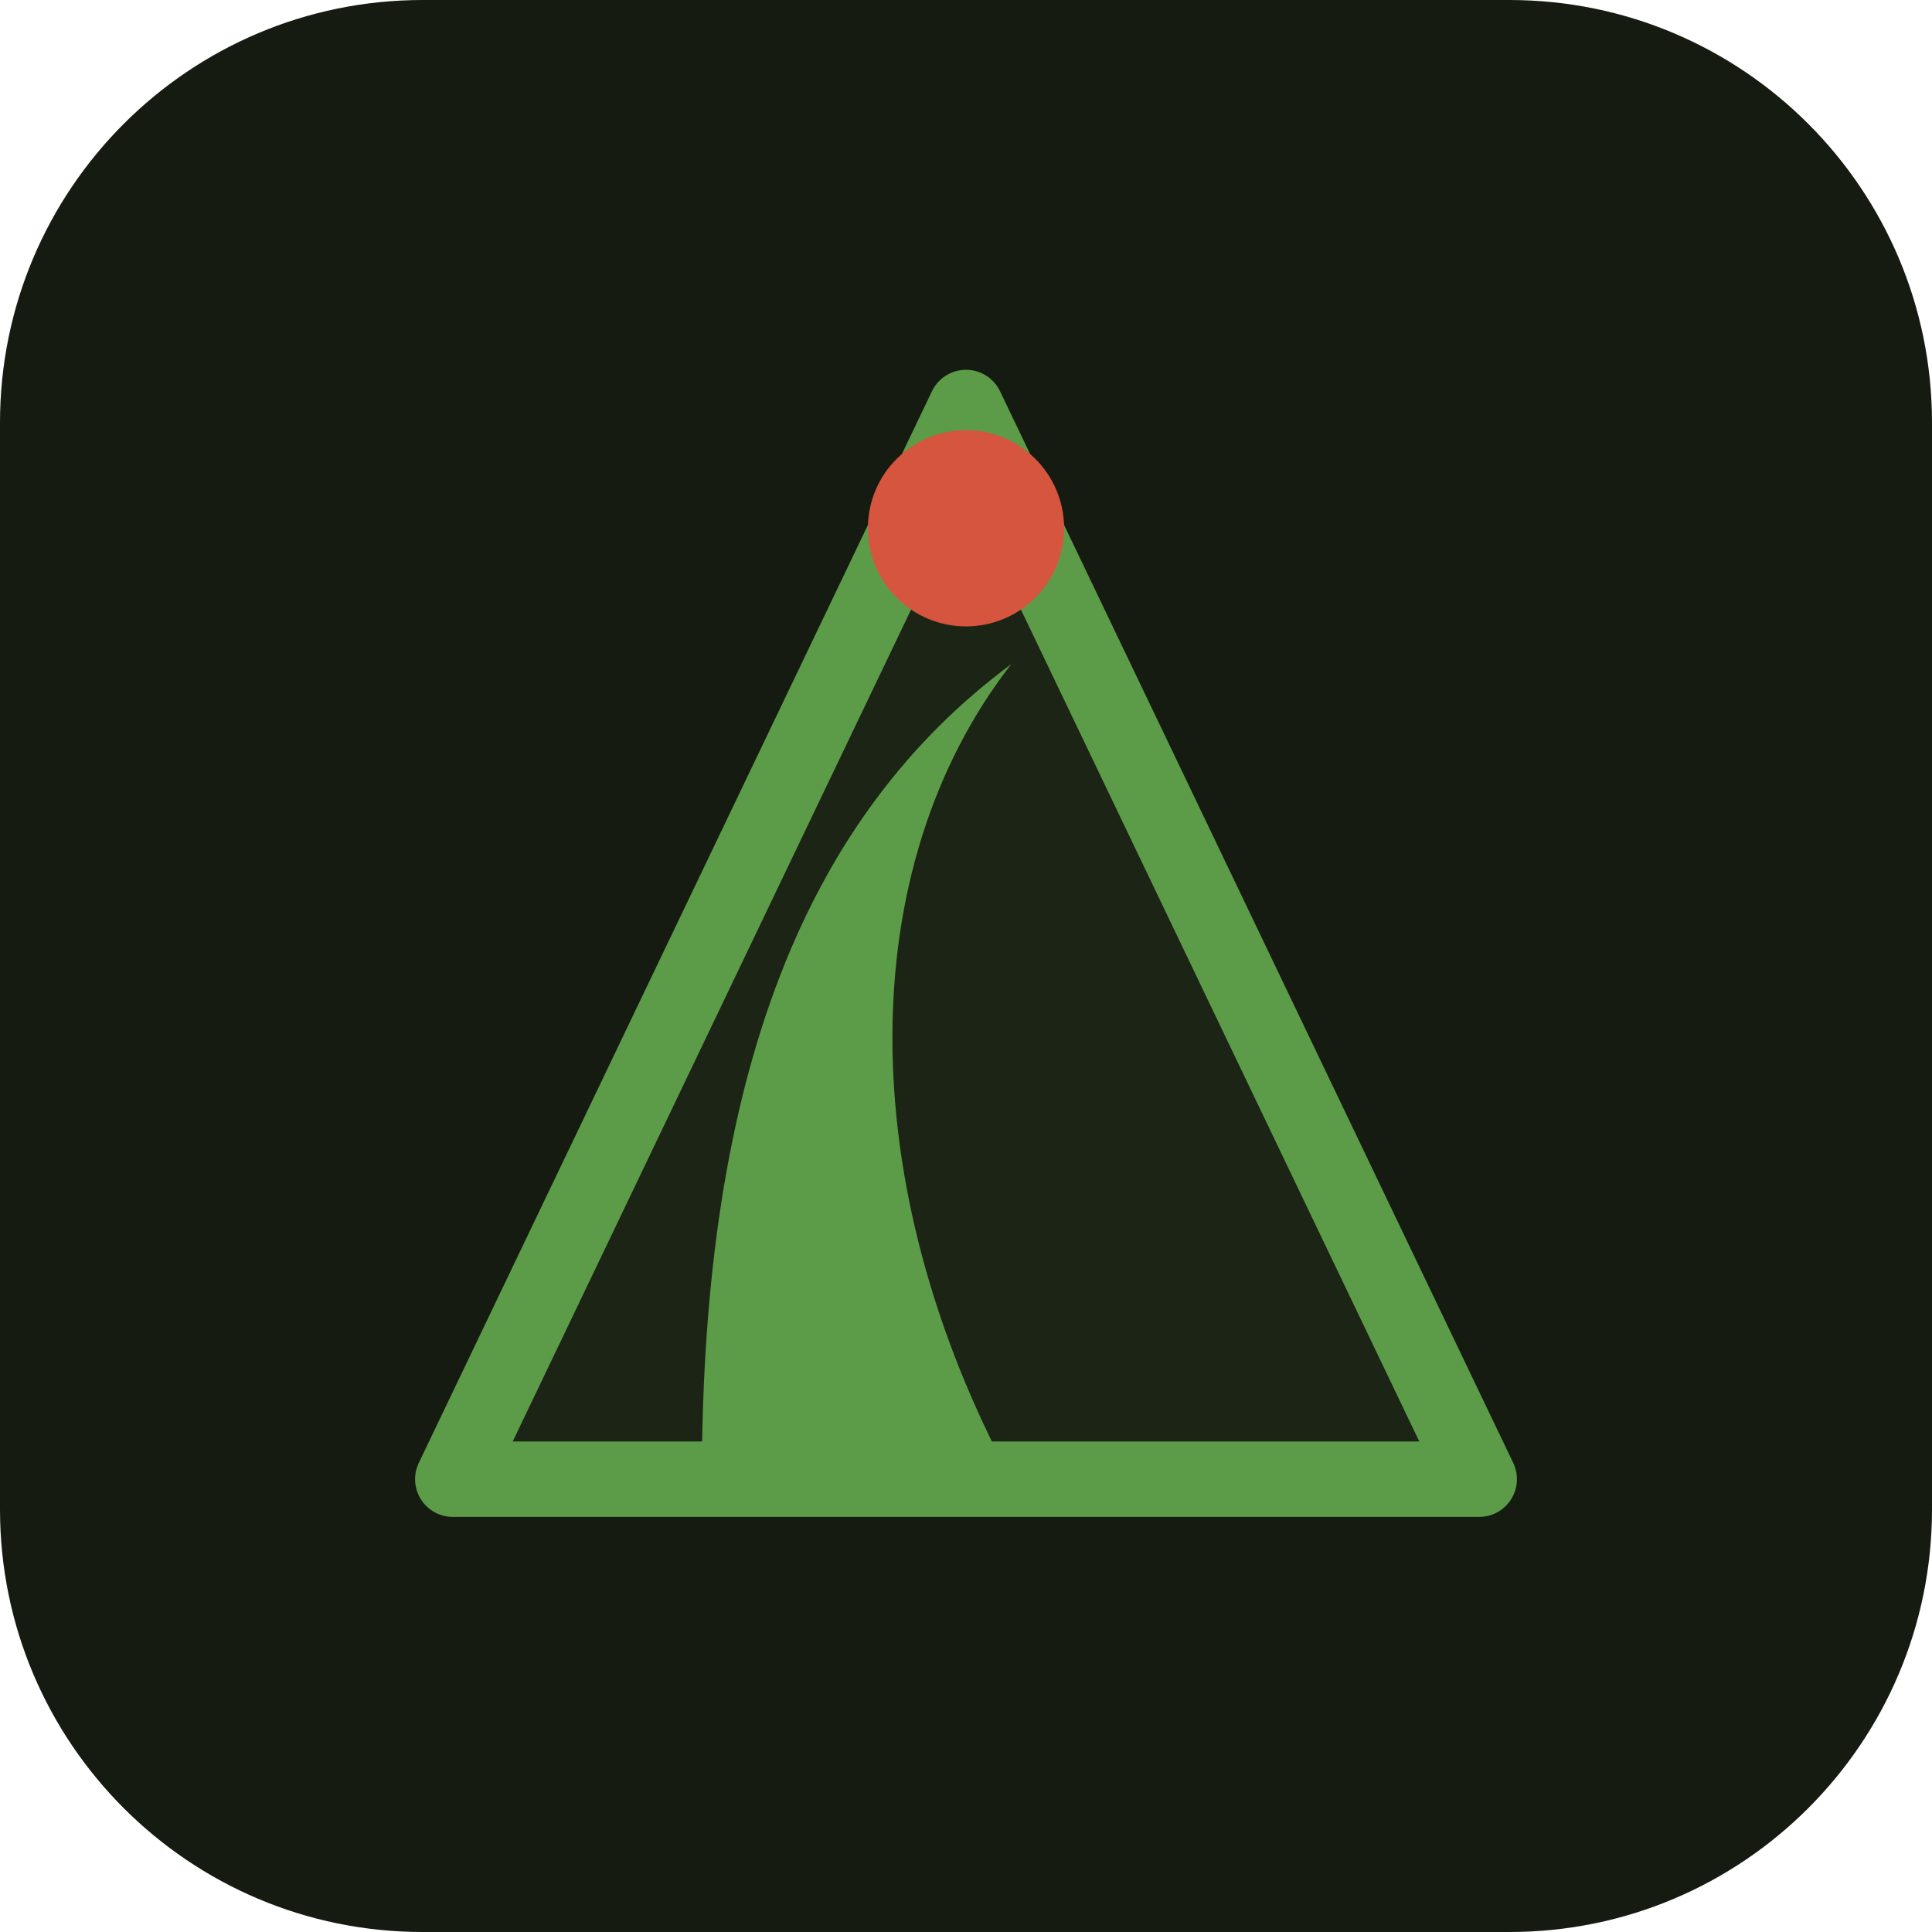
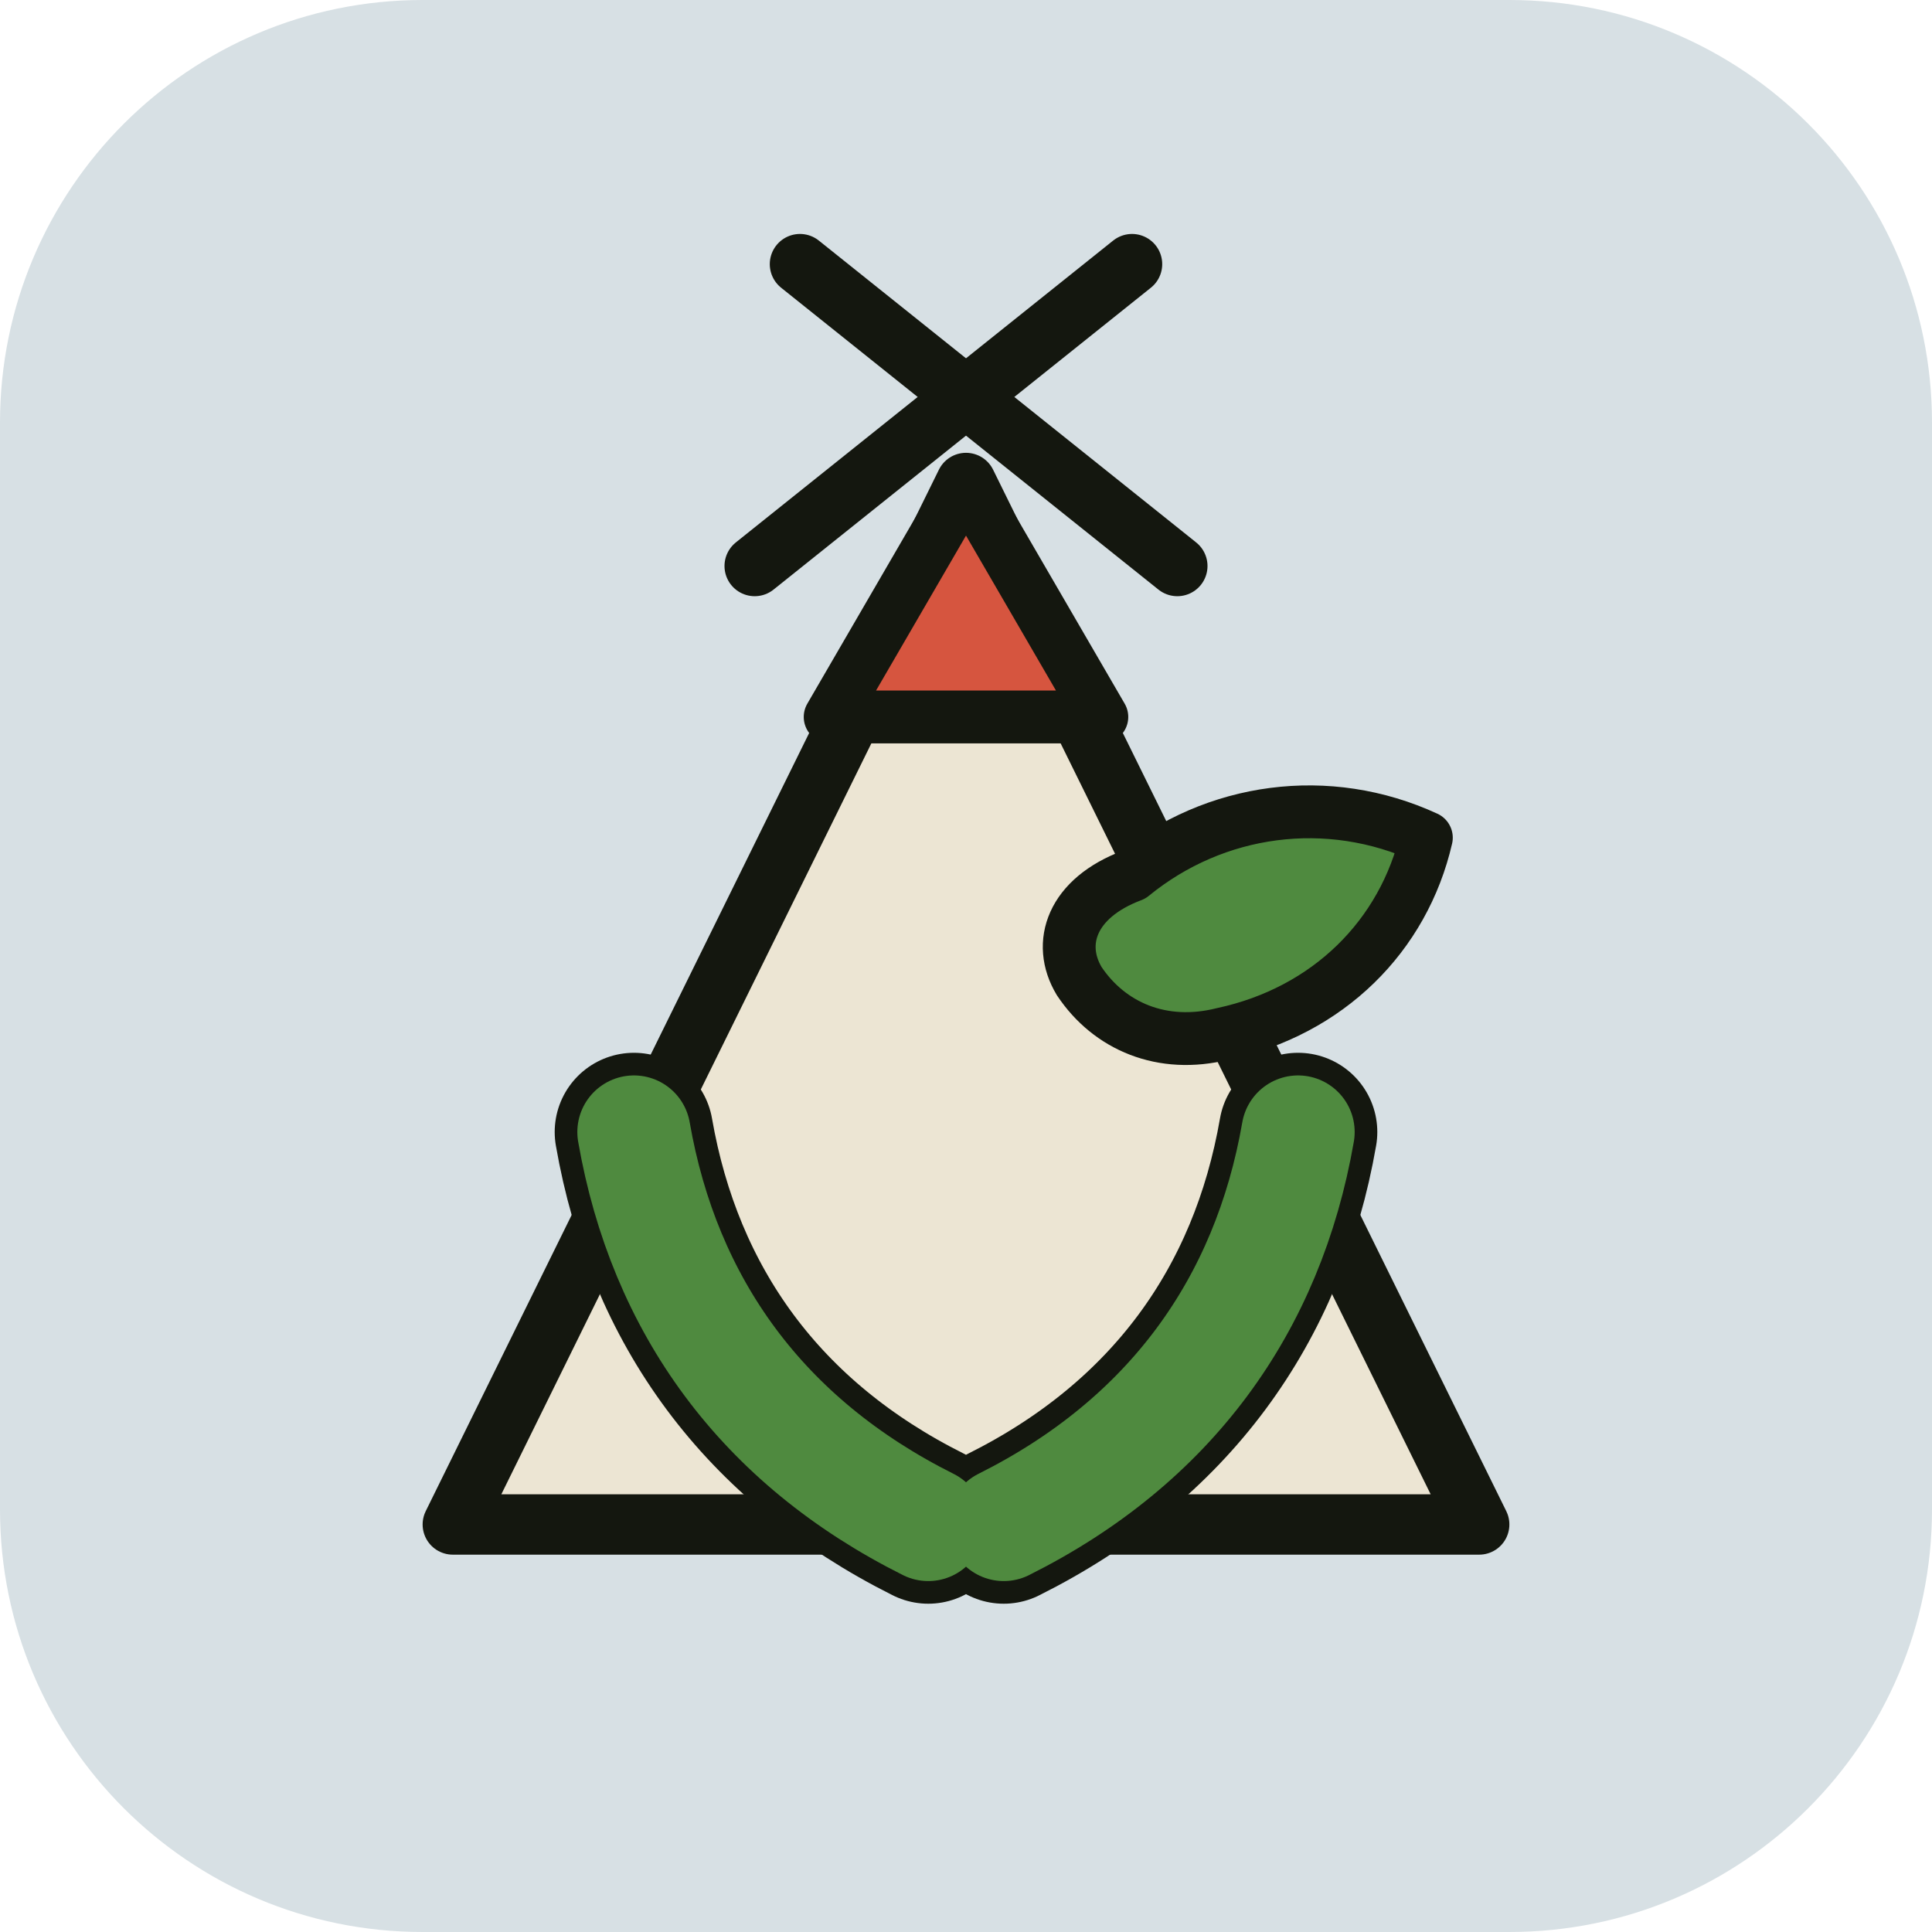
<svg xmlns="http://www.w3.org/2000/svg" width="512" height="512" viewBox="0 0 512 512">
-   <rect width="512" height="512" rx="112" fill="#151b10" />
-   <path d="M256 108 L392 392 L120 392 Z" fill="#1c2416" stroke="#5c9c48" stroke-width="20" stroke-linejoin="round" />
-   <path d="M186 392c0-108 28-176 82-216-42 54-42 138 0 216" fill="#5c9c48" />
-   <circle cx="256" cy="140" r="26" fill="#d6553f" />
+   <rect width="512" height="512" rx="112" fill="#d7e0e4" />
+   <line x1="200" y1="150" x2="300" y2="70" stroke="#14170f" stroke-width="16" stroke-linecap="round" />
+   <line x1="312" y1="150" x2="212" y2="70" stroke="#14170f" stroke-width="16" stroke-linecap="round" />
+   <path d="M256 128 L392 404 L120 404 Z" fill="#ece5d3" stroke="#14170f" stroke-width="16" stroke-linejoin="round" />
+   <path d="M256 128 L292 190 L220 190 Z" fill="#d6553f" stroke="#14170f" stroke-width="14" stroke-linejoin="round" />
+   <path d="M168 300c8 46 34 82 78 104M344 300c-8 46-34 82-78 104" fill="none" stroke="#14170f" stroke-width="42" stroke-linecap="round" />
+   <path d="M168 300c8 46 34 82 78 104M344 300c-8 46-34 82-78 104" fill="none" stroke="#4f8a3f" stroke-width="30" stroke-linecap="round" />
+   <path d="M300 232c22-18 52-22 78-10-6 26-26 46-54 52-16 4-30-2-38-14-6-10-2-22 14-28z" fill="#4f8a3f" stroke="#14170f" stroke-width="14" stroke-linejoin="round" />
</svg>
